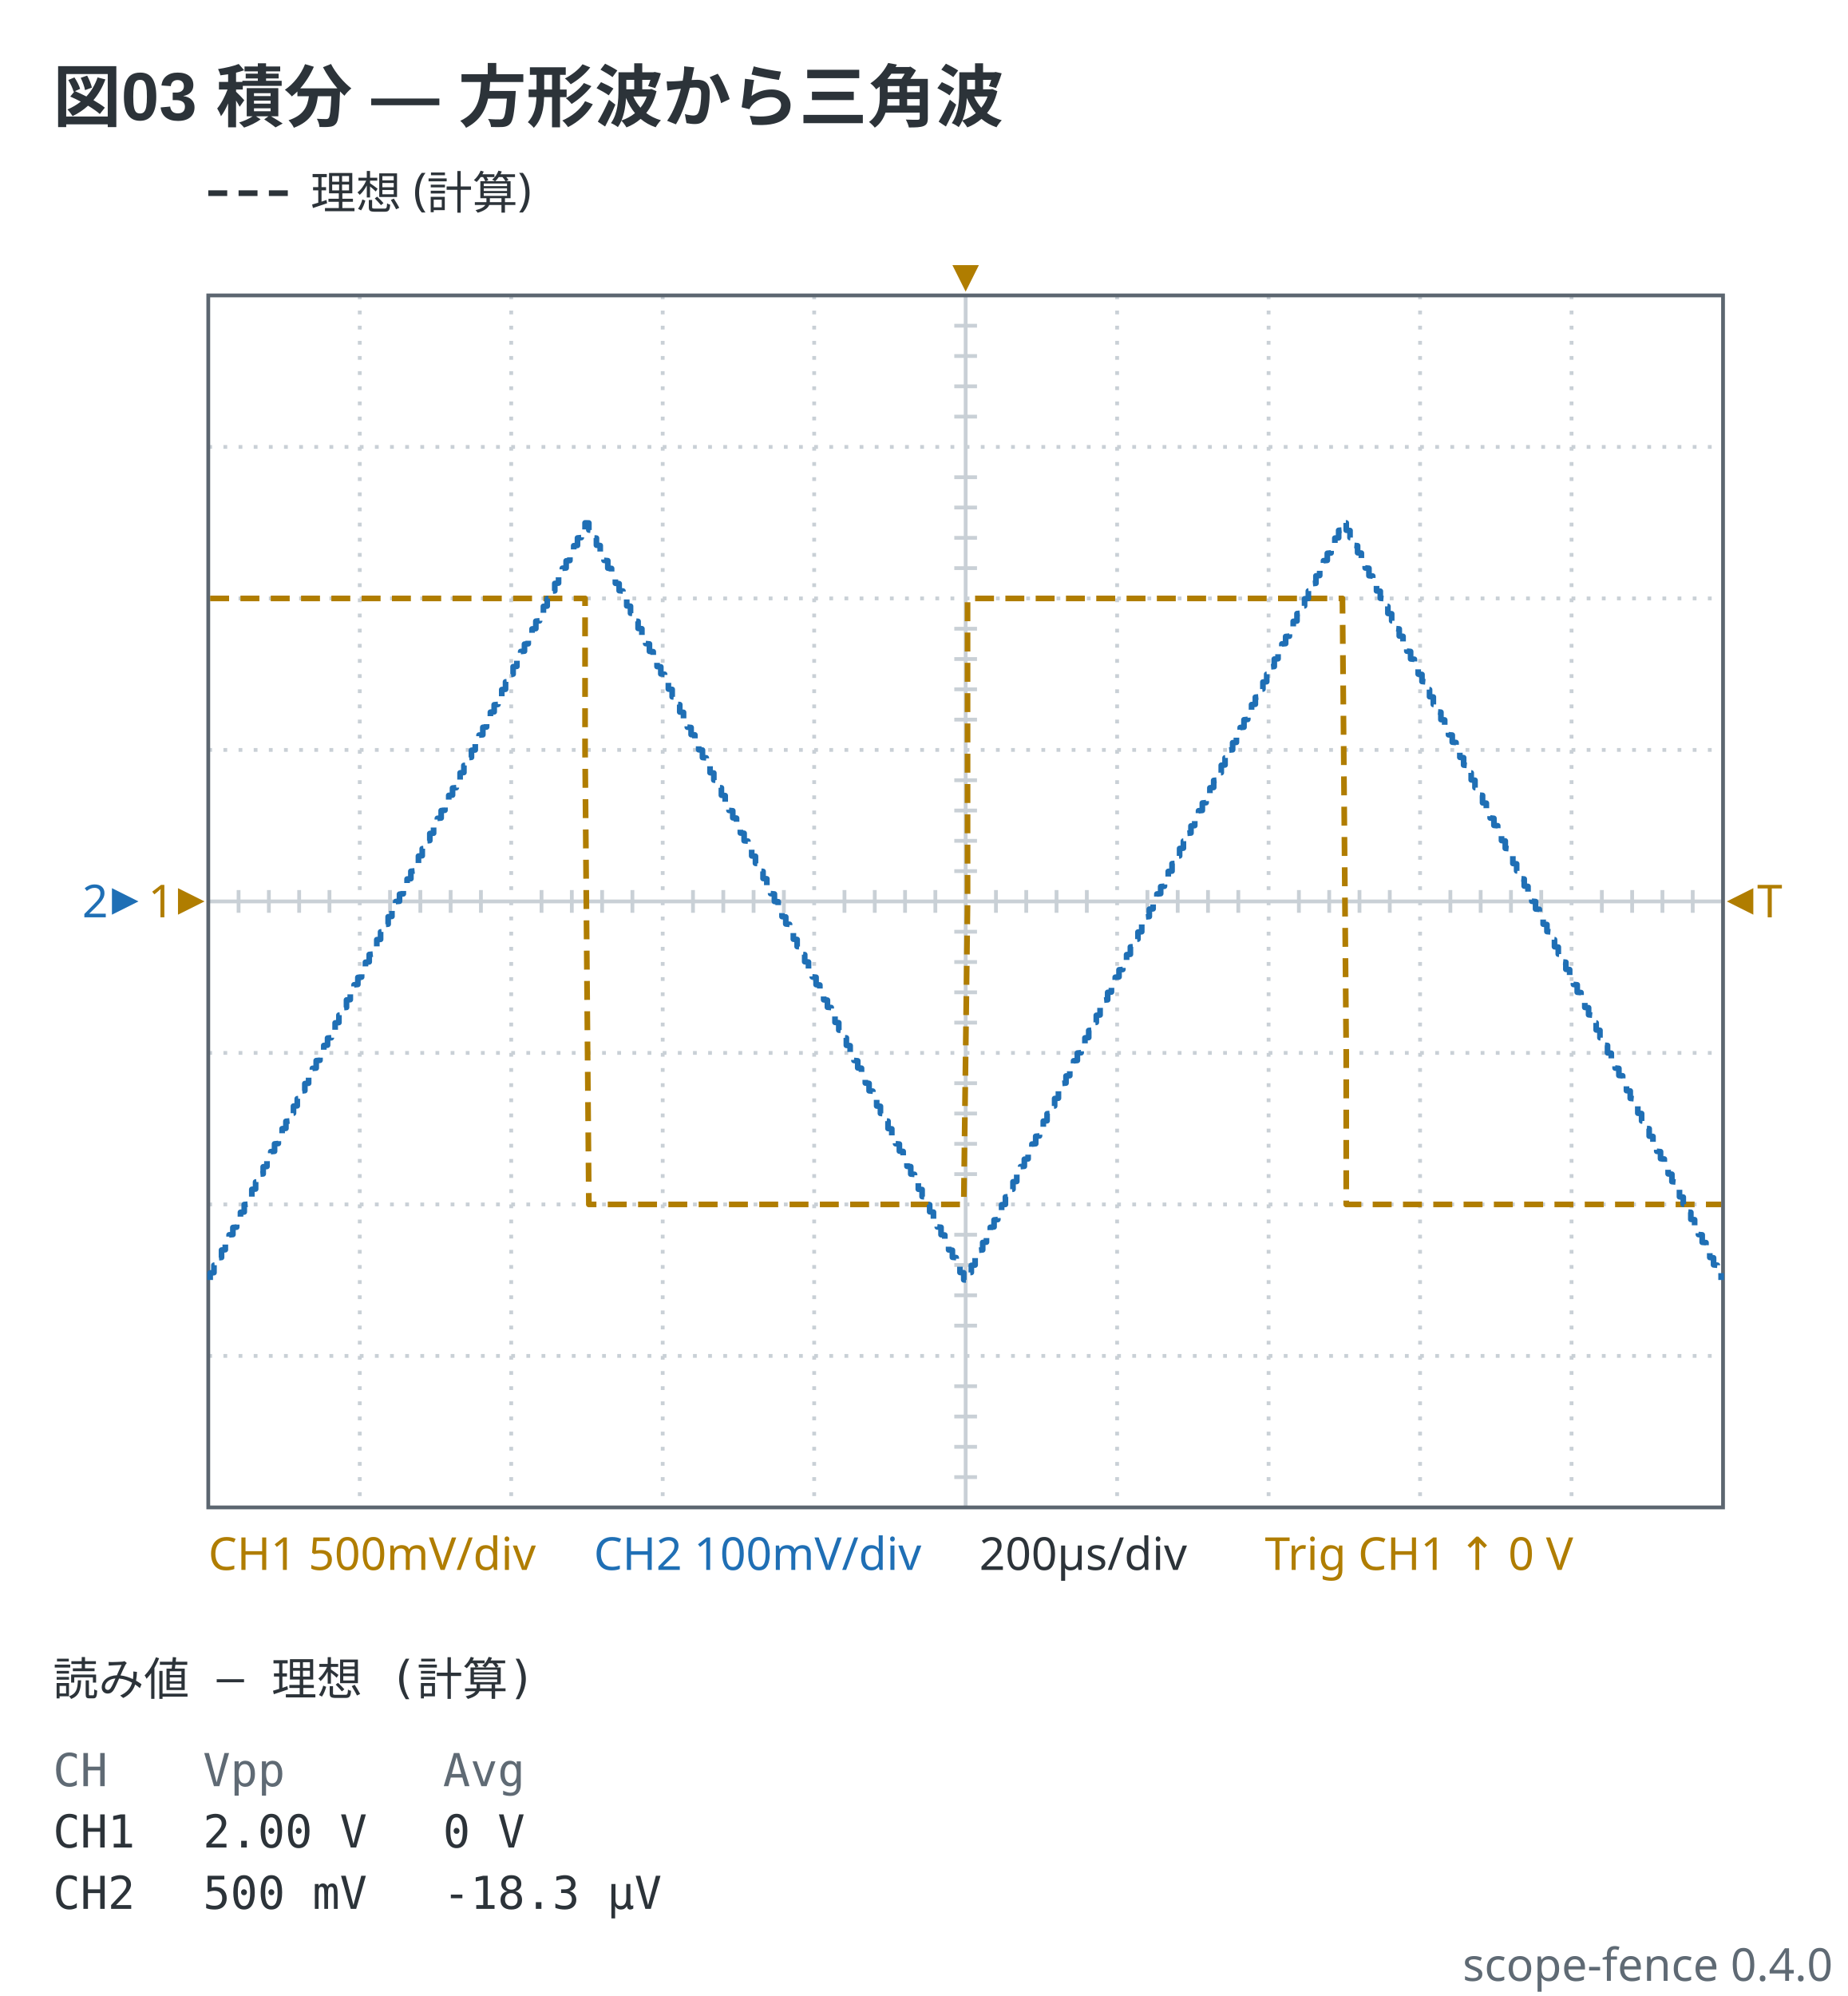
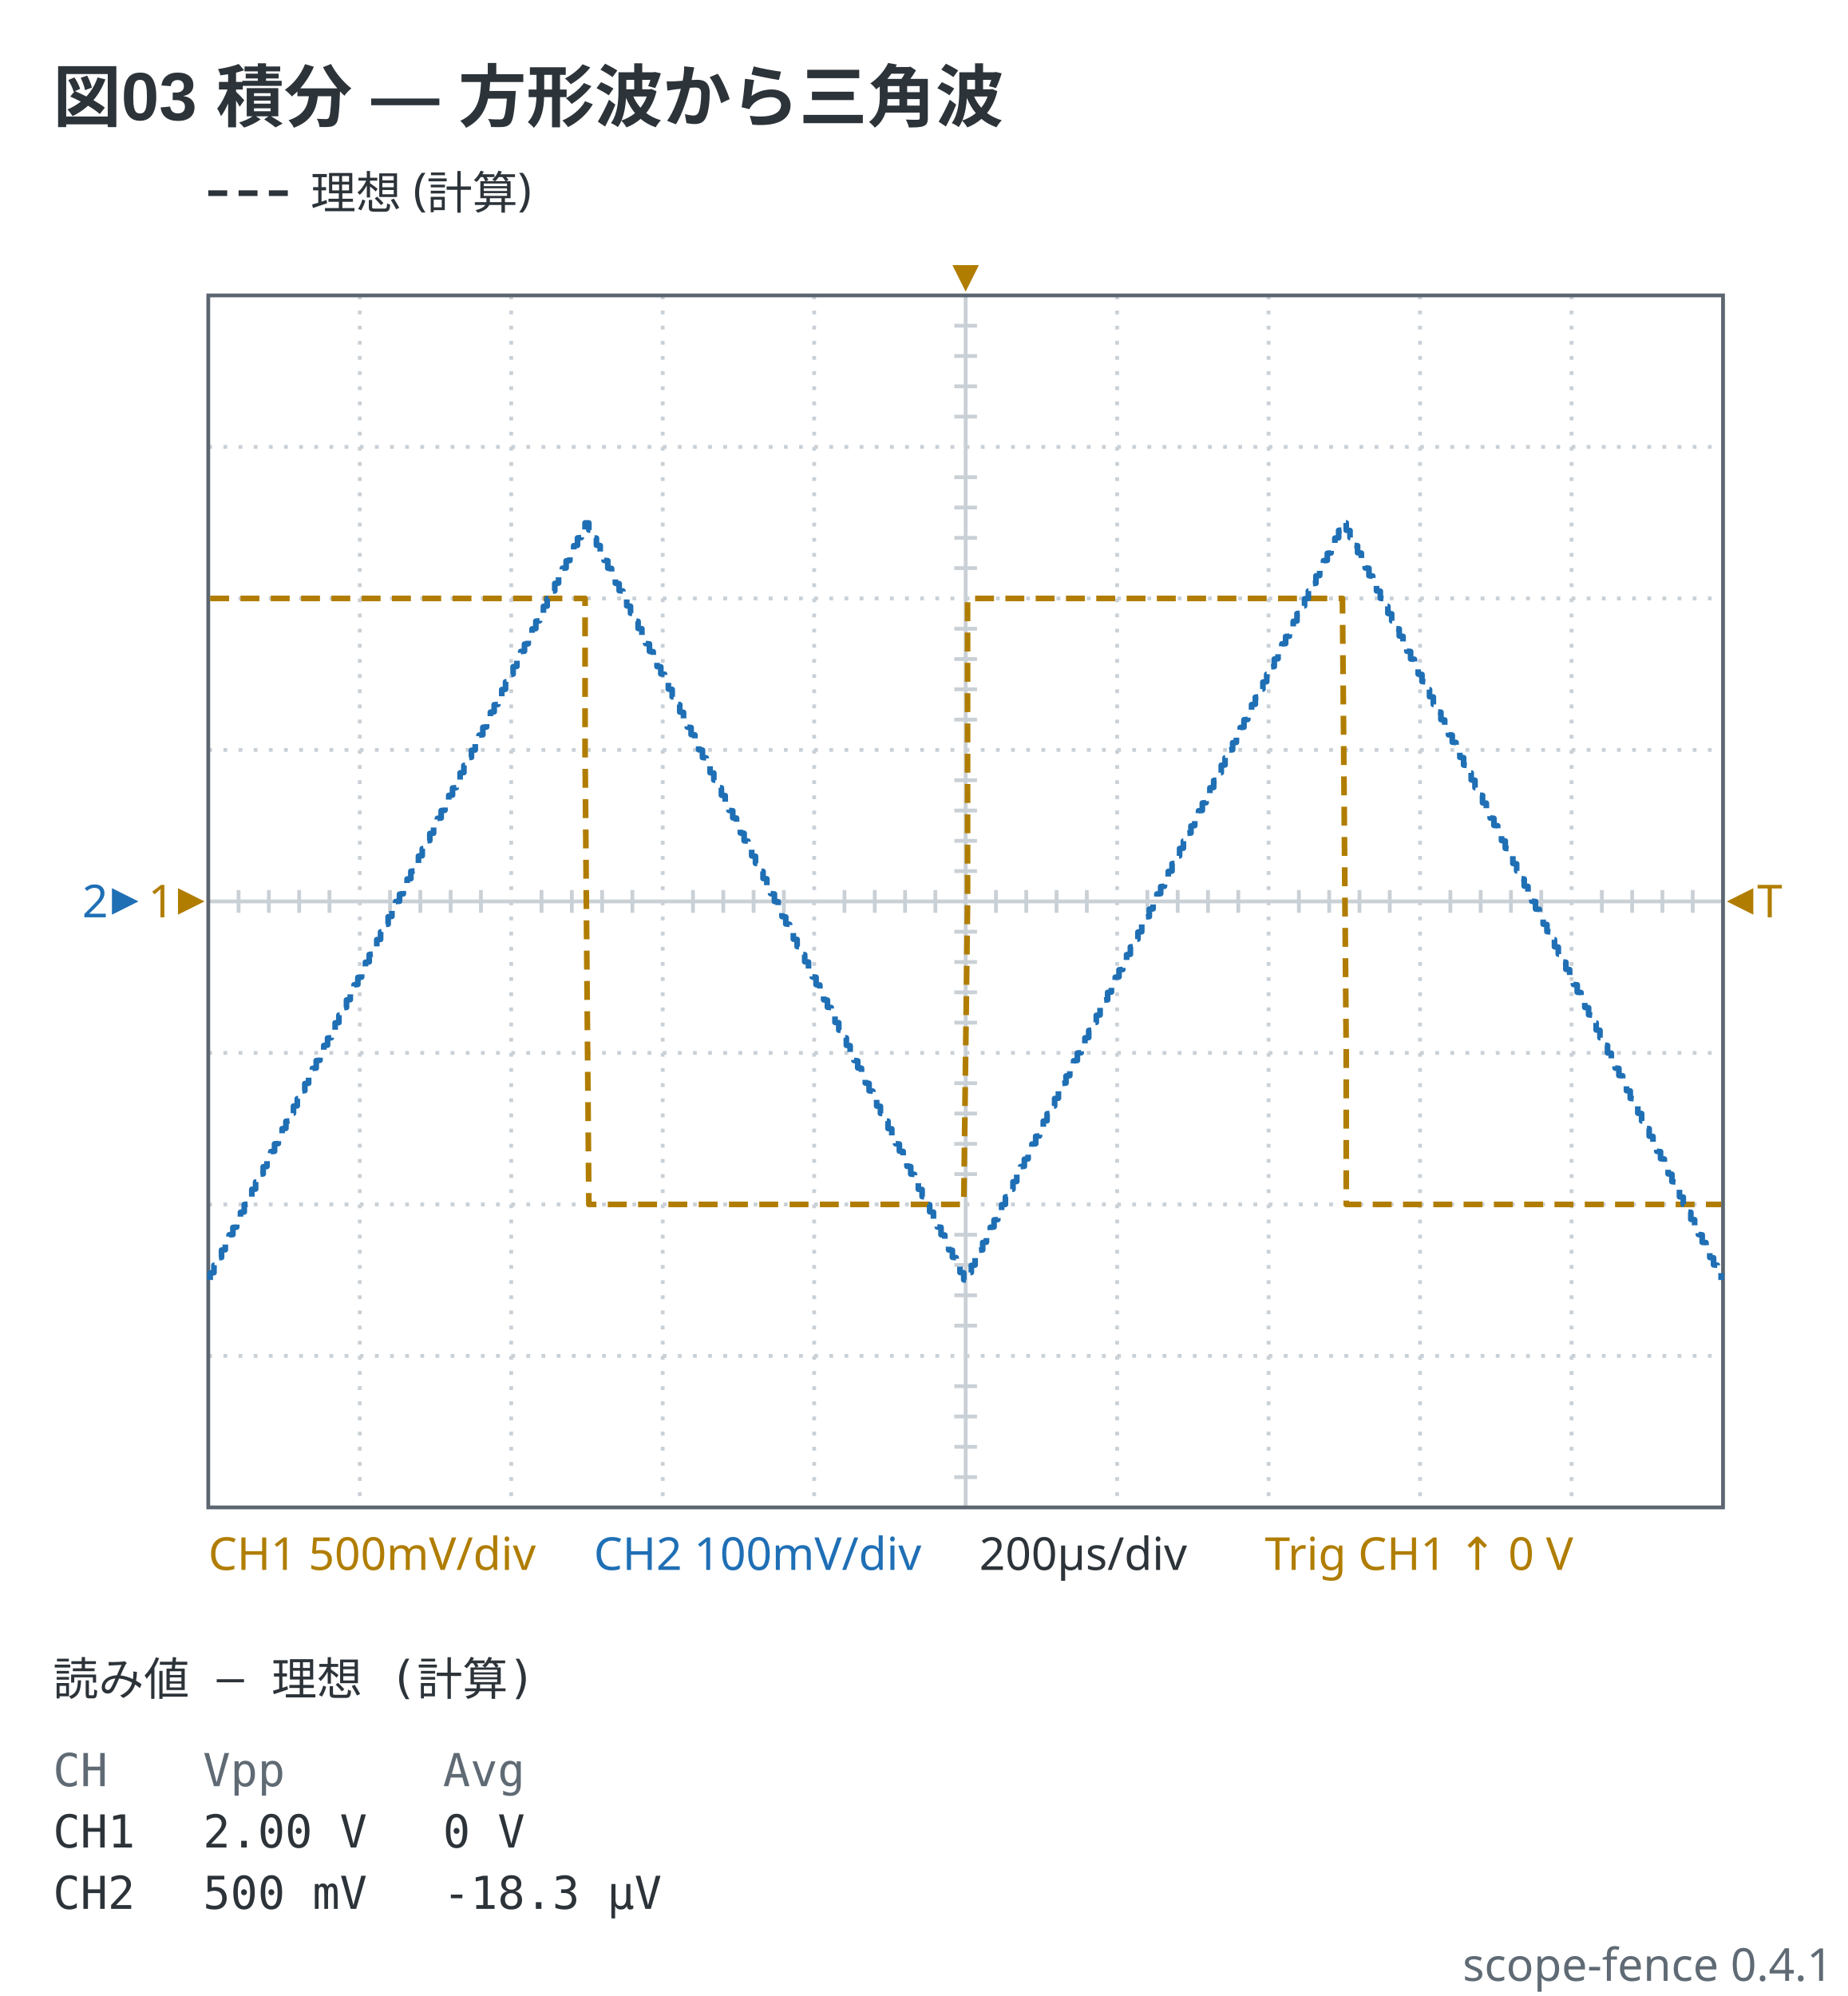
- <svg xmlns="http://www.w3.org/2000/svg" viewBox="0 0 488 527" width="488" height="527" data-scope-fence="0.4.0" role="img">
+ <svg xmlns="http://www.w3.org/2000/svg" viewBox="0 0 488 527" width="488" height="527" data-scope-fence="0.4.1" role="img">
  <text x="14" y="32" text-anchor="start" font-family="'Segoe UI', 'Helvetica Neue', Arial, 'Noto Sans', 'Hiragino Sans', 'Yu Gothic UI', 'Noto Sans CJK JP', sans-serif" fill="#2c3339" font-size="18" font-weight="600">図03 積分 — 方形波から三角波</text>
  <line x1="55" y1="51" x2="77" y2="51" stroke="#2c3339" stroke-width="1.5" stroke-dasharray="5 3" />
  <text x="82" y="55.2" text-anchor="start" font-family="ui-sans-serif, system-ui, sans-serif" fill="#2c3339" font-size="12">理想 (計算)</text>
  <line x1="95" y1="78" x2="95" y2="398" stroke="#c9d0d6" stroke-width="1" stroke-dasharray="1 3" />
  <line x1="135" y1="78" x2="135" y2="398" stroke="#c9d0d6" stroke-width="1" stroke-dasharray="1 3" />
  <line x1="175" y1="78" x2="175" y2="398" stroke="#c9d0d6" stroke-width="1" stroke-dasharray="1 3" />
  <line x1="215" y1="78" x2="215" y2="398" stroke="#c9d0d6" stroke-width="1" stroke-dasharray="1 3" />
  <line x1="255" y1="78" x2="255" y2="398" stroke="#c9d0d6" stroke-width="1" />
  <line x1="295" y1="78" x2="295" y2="398" stroke="#c9d0d6" stroke-width="1" stroke-dasharray="1 3" />
  <line x1="335" y1="78" x2="335" y2="398" stroke="#c9d0d6" stroke-width="1" stroke-dasharray="1 3" />
  <line x1="375" y1="78" x2="375" y2="398" stroke="#c9d0d6" stroke-width="1" stroke-dasharray="1 3" />
  <line x1="415" y1="78" x2="415" y2="398" stroke="#c9d0d6" stroke-width="1" stroke-dasharray="1 3" />
  <line x1="55" y1="118" x2="455" y2="118" stroke="#c9d0d6" stroke-width="1" stroke-dasharray="1 3" />
  <line x1="55" y1="158" x2="455" y2="158" stroke="#c9d0d6" stroke-width="1" stroke-dasharray="1 3" />
  <line x1="55" y1="198" x2="455" y2="198" stroke="#c9d0d6" stroke-width="1" stroke-dasharray="1 3" />
  <line x1="55" y1="238" x2="455" y2="238" stroke="#c9d0d6" stroke-width="1" />
  <line x1="55" y1="278" x2="455" y2="278" stroke="#c9d0d6" stroke-width="1" stroke-dasharray="1 3" />
  <line x1="55" y1="318" x2="455" y2="318" stroke="#c9d0d6" stroke-width="1" stroke-dasharray="1 3" />
  <line x1="55" y1="358" x2="455" y2="358" stroke="#c9d0d6" stroke-width="1" stroke-dasharray="1 3" />
  <line x1="63" y1="235" x2="63" y2="241" stroke="#c9d0d6" stroke-width="1" />
  <line x1="71" y1="235" x2="71" y2="241" stroke="#c9d0d6" stroke-width="1" />
  <line x1="79" y1="235" x2="79" y2="241" stroke="#c9d0d6" stroke-width="1" />
  <line x1="87" y1="235" x2="87" y2="241" stroke="#c9d0d6" stroke-width="1" />
  <line x1="103" y1="235" x2="103" y2="241" stroke="#c9d0d6" stroke-width="1" />
  <line x1="111" y1="235" x2="111" y2="241" stroke="#c9d0d6" stroke-width="1" />
  <line x1="119" y1="235" x2="119" y2="241" stroke="#c9d0d6" stroke-width="1" />
  <line x1="127" y1="235" x2="127" y2="241" stroke="#c9d0d6" stroke-width="1" />
  <line x1="143" y1="235" x2="143" y2="241" stroke="#c9d0d6" stroke-width="1" />
  <line x1="151" y1="235" x2="151" y2="241" stroke="#c9d0d6" stroke-width="1" />
  <line x1="159" y1="235" x2="159" y2="241" stroke="#c9d0d6" stroke-width="1" />
  <line x1="167" y1="235" x2="167" y2="241" stroke="#c9d0d6" stroke-width="1" />
  <line x1="183" y1="235" x2="183" y2="241" stroke="#c9d0d6" stroke-width="1" />
  <line x1="191" y1="235" x2="191" y2="241" stroke="#c9d0d6" stroke-width="1" />
  <line x1="199" y1="235" x2="199" y2="241" stroke="#c9d0d6" stroke-width="1" />
  <line x1="207" y1="235" x2="207" y2="241" stroke="#c9d0d6" stroke-width="1" />
  <line x1="223" y1="235" x2="223" y2="241" stroke="#c9d0d6" stroke-width="1" />
  <line x1="231" y1="235" x2="231" y2="241" stroke="#c9d0d6" stroke-width="1" />
  <line x1="239" y1="235" x2="239" y2="241" stroke="#c9d0d6" stroke-width="1" />
  <line x1="247" y1="235" x2="247" y2="241" stroke="#c9d0d6" stroke-width="1" />
  <line x1="263" y1="235" x2="263" y2="241" stroke="#c9d0d6" stroke-width="1" />
  <line x1="271" y1="235" x2="271" y2="241" stroke="#c9d0d6" stroke-width="1" />
  <line x1="279" y1="235" x2="279" y2="241" stroke="#c9d0d6" stroke-width="1" />
  <line x1="287" y1="235" x2="287" y2="241" stroke="#c9d0d6" stroke-width="1" />
  <line x1="303" y1="235" x2="303" y2="241" stroke="#c9d0d6" stroke-width="1" />
  <line x1="311" y1="235" x2="311" y2="241" stroke="#c9d0d6" stroke-width="1" />
  <line x1="319" y1="235" x2="319" y2="241" stroke="#c9d0d6" stroke-width="1" />
  <line x1="327" y1="235" x2="327" y2="241" stroke="#c9d0d6" stroke-width="1" />
  <line x1="343" y1="235" x2="343" y2="241" stroke="#c9d0d6" stroke-width="1" />
  <line x1="351" y1="235" x2="351" y2="241" stroke="#c9d0d6" stroke-width="1" />
  <line x1="359" y1="235" x2="359" y2="241" stroke="#c9d0d6" stroke-width="1" />
  <line x1="367" y1="235" x2="367" y2="241" stroke="#c9d0d6" stroke-width="1" />
  <line x1="383" y1="235" x2="383" y2="241" stroke="#c9d0d6" stroke-width="1" />
  <line x1="391" y1="235" x2="391" y2="241" stroke="#c9d0d6" stroke-width="1" />
  <line x1="399" y1="235" x2="399" y2="241" stroke="#c9d0d6" stroke-width="1" />
  <line x1="407" y1="235" x2="407" y2="241" stroke="#c9d0d6" stroke-width="1" />
  <line x1="423" y1="235" x2="423" y2="241" stroke="#c9d0d6" stroke-width="1" />
  <line x1="431" y1="235" x2="431" y2="241" stroke="#c9d0d6" stroke-width="1" />
  <line x1="439" y1="235" x2="439" y2="241" stroke="#c9d0d6" stroke-width="1" />
  <line x1="447" y1="235" x2="447" y2="241" stroke="#c9d0d6" stroke-width="1" />
  <line x1="252" y1="86" x2="258" y2="86" stroke="#c9d0d6" stroke-width="1" />
  <line x1="252" y1="94" x2="258" y2="94" stroke="#c9d0d6" stroke-width="1" />
  <line x1="252" y1="102" x2="258" y2="102" stroke="#c9d0d6" stroke-width="1" />
  <line x1="252" y1="110" x2="258" y2="110" stroke="#c9d0d6" stroke-width="1" />
  <line x1="252" y1="126" x2="258" y2="126" stroke="#c9d0d6" stroke-width="1" />
  <line x1="252" y1="134" x2="258" y2="134" stroke="#c9d0d6" stroke-width="1" />
  <line x1="252" y1="142" x2="258" y2="142" stroke="#c9d0d6" stroke-width="1" />
  <line x1="252" y1="150" x2="258" y2="150" stroke="#c9d0d6" stroke-width="1" />
  <line x1="252" y1="166" x2="258" y2="166" stroke="#c9d0d6" stroke-width="1" />
  <line x1="252" y1="174" x2="258" y2="174" stroke="#c9d0d6" stroke-width="1" />
  <line x1="252" y1="182" x2="258" y2="182" stroke="#c9d0d6" stroke-width="1" />
  <line x1="252" y1="190" x2="258" y2="190" stroke="#c9d0d6" stroke-width="1" />
  <line x1="252" y1="206" x2="258" y2="206" stroke="#c9d0d6" stroke-width="1" />
  <line x1="252" y1="214" x2="258" y2="214" stroke="#c9d0d6" stroke-width="1" />
  <line x1="252" y1="222" x2="258" y2="222" stroke="#c9d0d6" stroke-width="1" />
  <line x1="252" y1="230" x2="258" y2="230" stroke="#c9d0d6" stroke-width="1" />
  <line x1="252" y1="246" x2="258" y2="246" stroke="#c9d0d6" stroke-width="1" />
  <line x1="252" y1="254" x2="258" y2="254" stroke="#c9d0d6" stroke-width="1" />
  <line x1="252" y1="262" x2="258" y2="262" stroke="#c9d0d6" stroke-width="1" />
  <line x1="252" y1="270" x2="258" y2="270" stroke="#c9d0d6" stroke-width="1" />
  <line x1="252" y1="286" x2="258" y2="286" stroke="#c9d0d6" stroke-width="1" />
  <line x1="252" y1="294" x2="258" y2="294" stroke="#c9d0d6" stroke-width="1" />
  <line x1="252" y1="302" x2="258" y2="302" stroke="#c9d0d6" stroke-width="1" />
  <line x1="252" y1="310" x2="258" y2="310" stroke="#c9d0d6" stroke-width="1" />
  <line x1="252" y1="326" x2="258" y2="326" stroke="#c9d0d6" stroke-width="1" />
  <line x1="252" y1="334" x2="258" y2="334" stroke="#c9d0d6" stroke-width="1" />
  <line x1="252" y1="342" x2="258" y2="342" stroke="#c9d0d6" stroke-width="1" />
  <line x1="252" y1="350" x2="258" y2="350" stroke="#c9d0d6" stroke-width="1" />
  <line x1="252" y1="366" x2="258" y2="366" stroke="#c9d0d6" stroke-width="1" />
  <line x1="252" y1="374" x2="258" y2="374" stroke="#c9d0d6" stroke-width="1" />
  <line x1="252" y1="382" x2="258" y2="382" stroke="#c9d0d6" stroke-width="1" />
  <line x1="252" y1="390" x2="258" y2="390" stroke="#c9d0d6" stroke-width="1" />
  <rect x="55" y="78" width="400" height="320" fill="none" stroke="#5c6670" stroke-width="1" />
  <polyline points="55.5,158 55.5,158 56.5,158 57.5,158 58.5,158 59.5,158 60.5,158 61.5,158 62.5,158 63.5,158 64.5,158 65.5,158 66.5,158 67.5,158 68.5,158 69.5,158 70.5,158 71.5,158 72.5,158 73.5,158 74.5,158 75.5,158 76.5,158 77.5,158 78.5,158 79.5,158 80.5,158 81.5,158 82.5,158 83.5,158 84.5,158 85.5,158 86.5,158 87.5,158 88.5,158 89.5,158 90.5,158 91.5,158 92.5,158 93.5,158 94.5,158 95.5,158 96.5,158 97.5,158 98.5,158 99.5,158 100.5,158 101.5,158 102.5,158 103.5,158 104.5,158 105.5,158 106.5,158 107.5,158 108.5,158 109.5,158 110.5,158 111.5,158 112.5,158 113.5,158 114.5,158 115.5,158 116.5,158 117.5,158 118.5,158 119.5,158 120.5,158 121.5,158 122.5,158 123.5,158 124.5,158 125.5,158 126.5,158 127.5,158 128.5,158 129.5,158 130.5,158 131.5,158 132.5,158 133.5,158 134.5,158 135.5,158 136.5,158 137.5,158 138.5,158 139.5,158 140.5,158 141.5,158 142.5,158 143.5,158 144.5,158 145.5,158 146.5,158 147.5,158 148.5,158 149.5,158 150.5,158 151.5,158 152.5,158 153.5,158 154.5,158 154.5,198 155.5,318 156.5,318 157.5,318 158.5,318 159.5,318 160.5,318 161.5,318 162.5,318 163.5,318 164.5,318 165.5,318 166.5,318 167.5,318 168.5,318 169.5,318 170.5,318 171.5,318 172.5,318 173.5,318 174.5,318 175.5,318 176.5,318 177.5,318 178.5,318 179.5,318 180.5,318 181.5,318 182.5,318 183.5,318 184.5,318 185.5,318 186.5,318 187.5,318 188.5,318 189.5,318 190.5,318 191.5,318 192.5,318 193.5,318 194.5,318 195.5,318 196.5,318 197.5,318 198.5,318 199.5,318 200.5,318 201.5,318 202.5,318 203.5,318 204.5,318 205.5,318 206.5,318 207.5,318 208.5,318 209.5,318 210.5,318 211.5,318 212.5,318 213.5,318 214.5,318 215.5,318 216.5,318 217.5,318 218.5,318 219.5,318 220.5,318 221.5,318 222.5,318 223.5,318 224.5,318 225.5,318 226.5,318 227.5,318 228.5,318 229.5,318 230.5,318 231.5,318 232.5,318 233.5,318 234.5,318 235.5,318 236.5,318 237.5,318 238.5,318 239.5,318 240.5,318 241.5,318 242.5,318 243.5,318 244.5,318 245.5,318 246.5,318 247.5,318 248.5,318 249.5,318 250.5,318 251.5,318 252.5,318 253.5,318 254.5,318 255.5,238 255.5,158 256.5,158 257.5,158 258.5,158 259.5,158 260.5,158 261.5,158 262.5,158 263.5,158 264.5,158 265.5,158 266.5,158 267.5,158 268.5,158 269.5,158 270.5,158 271.5,158 272.5,158 273.5,158 274.5,158 275.5,158 276.5,158 277.5,158 278.5,158 279.5,158 280.5,158 281.5,158 282.5,158 283.5,158 284.5,158 285.5,158 286.5,158 287.5,158 288.5,158 289.5,158 290.5,158 291.5,158 292.5,158 293.5,158 294.5,158 295.5,158 296.5,158 297.5,158 298.5,158 299.5,158 300.5,158 301.5,158 302.5,158 303.5,158 304.5,158 305.5,158 306.5,158 307.5,158 308.5,158 309.5,158 310.5,158 311.5,158 312.5,158 313.5,158 314.5,158 315.5,158 316.5,158 317.5,158 318.5,158 319.5,158 320.5,158 321.5,158 322.5,158 323.5,158 324.5,158 325.5,158 326.5,158 327.5,158 328.5,158 329.5,158 330.5,158 331.5,158 332.5,158 333.5,158 334.5,158 335.5,158 336.5,158 337.5,158 338.5,158 339.5,158 340.5,158 341.5,158 342.5,158 343.5,158 344.5,158 345.5,158 346.5,158 347.5,158 348.5,158 349.5,158 350.5,158 351.5,158 352.5,158 353.5,158 354.5,158 355.5,278 355.5,318 356.5,318 357.5,318 358.5,318 359.5,318 360.5,318 361.5,318 362.5,318 363.5,318 364.5,318 365.5,318 366.5,318 367.5,318 368.5,318 369.5,318 370.5,318 371.5,318 372.5,318 373.5,318 374.5,318 375.5,318 376.5,318 377.5,318 378.5,318 379.5,318 380.5,318 381.5,318 382.5,318 383.5,318 384.5,318 385.5,318 386.5,318 387.5,318 388.5,318 389.5,318 390.5,318 391.5,318 392.5,318 393.5,318 394.5,318 395.5,318 396.5,318 397.5,318 398.5,318 399.5,318 400.5,318 401.5,318 402.5,318 403.5,318 404.5,318 405.5,318 406.5,318 407.5,318 408.5,318 409.5,318 410.5,318 411.5,318 412.5,318 413.5,318 414.5,318 415.5,318 416.5,318 417.5,318 418.5,318 419.5,318 420.5,318 421.5,318 422.5,318 423.5,318 424.5,318 425.5,318 426.5,318 427.5,318 428.5,318 429.5,318 430.5,318 431.5,318 432.5,318 433.5,318 434.5,318 435.5,318 436.5,318 437.5,318 438.5,318 439.5,318 440.5,318 441.5,318 442.5,318 443.5,318 444.5,318 445.5,318 446.5,318 447.5,318 448.5,318 449.5,318 450.5,318 451.5,318 452.5,318 453.5,318 454.5,318" fill="none" stroke="#b07d00" stroke-width="1.5" stroke-linejoin="round" stroke-dasharray="5 3" data-channel="ch1" />
  <polyline points="55.5,337.96 55.5,336.1 56.5,336.01 56.5,334.05 57.5,333.95 57.5,332.1 58.5,332 58.5,330.05 59.5,329.95 59.5,328.09 60.5,328 60.5,326.04 61.5,325.95 61.5,324.09 62.5,323.99 62.5,322.04 63.5,321.94 63.5,320.09 64.5,319.99 64.5,318.03 65.5,317.94 65.5,316.08 66.5,315.98 66.5,314.03 67.5,313.93 67.5,312.08 68.5,311.98 68.5,310.03 69.5,309.93 69.5,308.07 70.5,307.97 70.5,306.02 71.5,305.92 71.5,304.07 72.5,303.97 72.5,302.02 73.5,301.92 73.5,300.06 74.5,299.97 74.5,298.01 75.5,297.91 75.5,296.06 76.5,295.96 76.5,294.01 77.5,293.91 77.5,292.05 78.5,291.96 78.5,290.1 79.5,290 79.5,288.05 80.5,287.95 80.5,286.1 81.5,286 81.5,284.05 82.5,283.95 82.5,282.09 83.5,281.99 83.5,280.04 84.5,279.94 84.5,278.09 85.5,277.99 85.5,276.04 86.5,275.94 86.5,274.08 87.5,273.99 87.5,272.03 88.5,271.93 88.5,270.08 89.5,269.98 89.5,268.03 90.5,267.93 90.5,266.07 91.5,265.98 91.5,264.02 92.5,263.93 92.5,262.07 93.5,261.97 93.5,260.02 94.5,259.92 94.5,258.07 95.5,257.97 95.5,256.01 96.5,255.92 96.5,254.06 97.5,253.96 97.5,252.01 98.5,251.91 98.5,250.06 99.5,249.96 99.5,248.1 100.5,248.01 100.5,246.05 101.5,245.96 101.5,244.1 102.5,244 102.5,242.05 103.5,241.95 103.5,240.09 104.5,240 104.5,238.04 105.5,237.95 105.5,236.09 106.5,235.99 106.5,234.04 107.5,233.94 107.5,232.09 108.5,231.99 108.5,230.04 109.5,229.94 109.5,228.08 110.5,227.98 110.5,226.03 111.5,225.93 111.5,224.08 112.5,223.98 112.5,222.03 113.5,221.93 113.5,220.07 114.5,219.98 114.5,218.02 115.5,217.92 115.5,216.07 116.5,215.97 116.5,214.02 117.5,213.92 117.5,212.06 118.5,211.97 118.5,210.01 119.5,209.92 119.5,208.06 120.5,207.96 120.5,206.01 121.5,205.91 121.5,204.06 122.5,203.96 122.5,202.1 123.5,202 123.5,200.05 124.5,199.95 124.5,198.1 125.5,198 125.5,196.05 126.5,195.95 126.5,194.09 127.5,194 127.5,192.04 128.5,191.94 128.5,190.09 129.5,189.99 129.5,188.04 130.5,187.94 130.5,186.08 131.5,185.99 131.5,184.03 132.5,183.94 132.5,182.08 133.5,181.98 133.5,180.03 134.5,179.93 134.5,178.08 135.5,177.98 135.5,176.02 136.5,175.93 136.5,174.07 137.5,173.97 137.5,172.02 138.5,171.92 138.5,170.07 139.5,169.97 139.5,168.02 140.5,167.92 140.5,166.06 141.5,165.96 141.5,164.01 142.5,163.91 142.5,162.06 143.5,161.96 143.5,160.1 144.5,160.01 144.5,158.05 145.5,157.96 145.5,156.1 146.5,156 146.5,154.05 147.5,153.95 147.5,152.1 148.5,152 148.5,150.04 149.5,149.95 149.5,148.09 150.5,147.99 150.5,146.04 151.5,145.94 151.5,144.09 152.5,143.99 152.5,142.04 153.5,141.94 153.5,140.08 154.5,139.99 154.5,138.06 155.5,138.08 155.5,139.94 156.5,140.03 156.5,141.99 157.5,142.08 157.5,143.94 158.5,144.04 158.5,145.99 159.5,146.09 159.5,147.95 160.5,148.04 160.5,150 161.5,150.09 161.5,151.95 162.5,152.05 162.5,154 163.5,154.1 163.5,155.95 164.5,156.05 164.5,158 165.5,158.1 165.5,159.96 166.5,160.06 166.5,161.91 167.5,162.01 167.5,163.96 168.5,164.06 168.5,165.92 169.5,166.01 169.5,167.97 170.5,168.06 170.5,169.92 171.5,170.02 171.5,171.97 172.5,172.07 172.5,173.92 173.5,174.02 173.5,175.98 174.5,176.07 174.5,177.93 175.5,178.03 175.5,179.98 176.5,180.08 176.5,181.93 177.5,182.03 177.5,183.98 178.5,184.08 178.5,185.94 179.5,186.04 179.5,187.99 180.5,188.09 180.5,189.94 181.5,190.04 181.5,191.99 182.5,192.09 182.5,193.95 183.5,194.04 183.5,196 184.5,196.1 184.5,197.95 185.5,198.05 185.5,200 186.5,200.1 186.5,201.96 187.5,202.05 187.5,204.01 188.5,204.1 188.5,205.96 189.5,206.06 189.5,207.91 190.5,208.01 190.5,209.96 191.5,210.06 191.5,211.92 192.5,212.02 192.5,213.97 193.5,214.07 193.5,215.92 194.5,216.02 194.5,217.97 195.5,218.07 195.5,219.93 196.5,220.02 196.5,221.98 197.5,222.08 197.5,223.93 198.5,224.03 198.5,225.98 199.5,226.08 199.5,227.94 200.5,228.03 200.5,229.99 201.5,230.08 201.5,231.94 202.5,232.04 202.5,233.99 203.5,234.09 203.5,235.94 204.5,236.04 204.5,238 205.5,238.09 205.5,239.95 206.5,240.05 206.5,242 207.5,242.1 207.5,243.95 208.5,244.05 208.5,246 209.5,246.1 209.5,247.96 210.5,248.05 210.5,249.91 211.5,250.01 211.5,251.96 212.5,252.06 212.5,253.92 213.5,254.01 213.5,255.97 214.5,256.06 214.5,257.92 215.5,258.02 215.5,259.97 216.5,260.07 216.5,261.92 217.5,262.02 217.5,263.97 218.5,264.07 218.5,265.93 219.5,266.03 219.5,267.98 220.5,268.08 220.5,269.93 221.5,270.03 221.5,271.98 222.5,272.08 222.5,273.94 223.5,274.03 223.5,275.99 224.5,276.09 224.5,277.94 225.5,278.04 225.5,279.99 226.5,280.09 226.5,281.95 227.5,282.04 227.5,284 228.5,284.09 228.5,285.95 229.5,286.05 229.5,288 230.5,288.1 230.5,289.95 231.5,290.05 231.5,292.01 232.5,292.1 232.5,293.96 233.5,294.06 233.5,295.91 234.5,296.01 234.5,297.96 235.5,298.06 235.5,299.92 236.5,300.01 236.5,301.97 237.5,302.07 237.5,303.92 238.5,304.02 238.5,305.97 239.5,306.07 239.5,307.93 240.5,308.02 240.5,309.98 241.5,310.07 241.5,311.93 242.5,312.03 242.5,313.98 243.5,314.08 243.5,315.93 244.5,316.03 244.5,317.99 245.5,318.08 245.5,319.94 246.5,320.04 246.5,321.99 247.5,322.09 247.5,323.94 248.5,324.04 248.5,325.99 249.5,326.09 249.5,327.95 250.5,328.05 250.5,330 251.5,330.1 251.5,331.95 252.5,332.05 252.5,334 253.5,334.1 253.5,335.96 254.5,336.05 254.5,337.91 255.5,337.96 255.5,336.05 256.5,335.96 256.5,334.1 257.5,334 257.5,332.05 258.5,331.95 258.5,330.1 259.5,330 259.5,328.05 260.5,327.95 260.5,326.09 261.5,325.99 261.5,324.04 262.5,323.94 262.5,322.09 263.5,321.99 263.5,320.04 264.5,319.94 264.5,318.08 265.5,317.99 265.5,316.03 266.5,315.93 266.5,314.08 267.5,313.98 267.5,312.03 268.5,311.93 268.5,310.07 269.5,309.98 269.5,308.02 270.5,307.93 270.5,306.07 271.5,305.97 271.5,304.02 272.5,303.92 272.5,302.07 273.5,301.97 273.5,300.01 274.5,299.92 274.5,298.06 275.5,297.96 275.5,296.01 276.5,295.91 276.5,294.06 277.5,293.96 277.5,292.1 278.5,292.01 278.5,290.05 279.5,289.95 279.5,288.1 280.5,288 280.5,286.05 281.5,285.95 281.5,284.09 282.5,284 282.5,282.04 283.5,281.95 283.5,280.09 284.5,279.99 284.5,278.04 285.5,277.94 285.5,276.09 286.5,275.99 286.5,274.03 287.5,273.94 287.5,272.08 288.5,271.98 288.5,270.03 289.5,269.93 289.5,268.08 290.5,267.98 290.5,266.03 291.5,265.93 291.5,264.07 292.5,263.97 292.5,262.02 293.5,261.92 293.5,260.07 294.5,259.97 294.5,258.02 295.5,257.92 295.5,256.06 296.5,255.97 296.5,254.01 297.5,253.92 297.5,252.06 298.5,251.96 298.5,250.01 299.5,249.91 299.5,248.05 300.5,247.96 300.5,246.1 301.5,246 301.5,244.05 302.5,243.95 302.5,242.1 303.5,242 303.5,240.05 304.5,239.95 304.5,238.09 305.5,238 305.5,236.04 306.5,235.94 306.5,234.09 307.5,233.99 307.5,232.04 308.5,231.94 308.5,230.08 309.5,229.99 309.5,228.03 310.5,227.94 310.5,226.08 311.5,225.98 311.5,224.03 312.5,223.93 312.5,222.08 313.5,221.98 313.5,220.02 314.5,219.93 314.5,218.07 315.5,217.97 315.5,216.02 316.5,215.92 316.5,214.07 317.5,213.97 317.5,212.02 318.5,211.92 318.5,210.06 319.5,209.96 319.5,208.01 320.5,207.91 320.5,206.06 321.5,205.96 321.5,204.1 322.5,204.01 322.5,202.05 323.5,201.96 323.5,200.1 324.5,200 324.5,198.05 325.5,197.95 325.5,196.1 326.5,196 326.5,194.04 327.5,193.95 327.5,192.09 328.5,191.99 328.5,190.04 329.5,189.94 329.5,188.09 330.5,187.99 330.5,186.04 331.5,185.94 331.5,184.08 332.5,183.98 332.5,182.03 333.5,181.93 333.5,180.08 334.5,179.98 334.5,178.03 335.5,177.93 335.5,176.07 336.5,175.98 336.5,174.02 337.5,173.92 337.5,172.07 338.5,171.97 338.5,170.02 339.5,169.92 339.5,168.06 340.5,167.97 340.5,166.01 341.5,165.92 341.5,164.06 342.5,163.96 342.5,162.01 343.5,161.91 343.5,160.06 344.5,159.96 344.5,158.1 345.5,158 345.5,156.05 346.5,155.95 346.5,154.1 347.5,154 347.5,152.05 348.5,151.95 348.5,150.09 349.5,150 349.5,148.04 350.5,147.95 350.5,146.09 351.5,145.99 351.5,144.04 352.5,143.94 352.5,142.08 353.5,141.99 353.5,140.03 354.5,139.94 354.5,138.08 355.5,138.06 355.5,139.99 356.5,140.08 356.5,141.94 357.5,142.04 357.5,143.99 358.5,144.09 358.5,145.94 359.5,146.04 359.5,147.99 360.5,148.09 360.5,149.95 361.5,150.04 361.5,152 362.5,152.1 362.5,153.95 363.5,154.05 363.5,156 364.5,156.1 364.5,157.96 365.5,158.05 365.5,160.01 366.5,160.1 366.5,161.96 367.5,162.06 367.5,163.91 368.5,164.01 368.5,165.96 369.5,166.06 369.5,167.92 370.5,168.02 370.5,169.97 371.5,170.07 371.5,171.92 372.5,172.02 372.5,173.97 373.5,174.07 373.5,175.93 374.5,176.02 374.5,177.98 375.5,178.08 375.5,179.93 376.5,180.03 376.5,181.98 377.5,182.08 377.5,183.94 378.5,184.03 378.5,185.99 379.5,186.08 379.5,187.94 380.5,188.04 380.5,189.99 381.5,190.09 381.5,191.94 382.5,192.04 382.5,194 383.5,194.09 383.5,195.95 384.5,196.05 384.5,198 385.5,198.1 385.5,199.95 386.5,200.05 386.5,202 387.5,202.1 387.5,203.96 388.5,204.06 388.5,205.91 389.5,206.01 389.5,207.96 390.5,208.06 390.5,209.92 391.5,210.01 391.5,211.97 392.5,212.06 392.5,213.92 393.5,214.02 393.5,215.97 394.5,216.07 394.5,217.92 395.5,218.02 395.5,219.98 396.5,220.07 396.5,221.93 397.5,222.03 397.5,223.98 398.5,224.08 398.5,225.93 399.5,226.03 399.5,227.98 400.5,228.08 400.5,229.94 401.5,230.04 401.5,231.99 402.5,232.09 402.5,233.94 403.5,234.04 403.5,235.99 404.5,236.09 404.5,237.95 405.5,238.04 405.5,240 406.5,240.09 406.5,241.95 407.5,242.05 407.5,244 408.5,244.1 408.5,245.96 409.5,246.05 409.5,248.01 410.5,248.1 410.5,249.96 411.5,250.06 411.5,251.91 412.5,252.01 412.5,253.96 413.5,254.06 413.5,255.92 414.5,256.01 414.5,257.97 415.5,258.07 415.5,259.92 416.5,260.02 416.5,261.97 417.5,262.07 417.5,263.93 418.5,264.02 418.5,265.98 419.5,266.07 419.5,267.93 420.5,268.03 420.5,269.98 421.5,270.08 421.5,271.93 422.5,272.03 422.5,273.99 423.5,274.08 423.5,275.94 424.5,276.04 424.5,277.99 425.5,278.09 425.5,279.94 426.5,280.04 426.5,281.99 427.5,282.09 427.5,283.95 428.5,284.05 428.5,286 429.5,286.1 429.5,287.95 430.5,288.05 430.5,290 431.5,290.1 431.5,291.96 432.5,292.05 432.5,293.91 433.5,294.01 433.5,295.96 434.5,296.06 434.5,297.91 435.5,298.01 435.5,299.97 436.5,300.06 436.5,301.92 437.5,302.02 437.5,303.97 438.5,304.07 438.5,305.92 439.5,306.02 439.5,307.97 440.5,308.07 440.5,309.93 441.5,310.03 441.5,311.98 442.5,312.08 442.5,313.93 443.5,314.03 443.5,315.98 444.5,316.08 444.5,317.94 445.5,318.03 445.5,319.99 446.5,320.09 446.5,321.94 447.5,322.04 447.5,323.99 448.5,324.09 448.5,325.95 449.5,326.04 449.5,328 450.5,328.09 450.5,329.95 451.5,330.05 451.5,332 452.5,332.1 452.5,333.95 453.5,334.05 453.5,336.01 454.5,336.1 454.5,337.96" fill="none" stroke="#1f6fb5" stroke-width="1.5" stroke-linejoin="round" stroke-dasharray="5 3" data-channel="ch2" />
  <polygon points="47,234.5 54,238 47,241.5" fill="#b07d00" />
  <text x="46" y="242.2" text-anchor="end" font-family="ui-sans-serif, system-ui, sans-serif" fill="#b07d00" font-size="12">1</text>
  <polygon points="29.56,234.5 36.56,238 29.56,241.5" fill="#1f6fb5" />
  <text x="28.56" y="242.2" text-anchor="end" font-family="ui-sans-serif, system-ui, sans-serif" fill="#1f6fb5" font-size="12">2</text>
  <polygon points="251.5,70 258.5,70 255,77" fill="#b07d00" />
  <polygon points="463,234.5 456,238 463,241.5" fill="#b07d00" />
  <text x="464" y="242.2" text-anchor="start" font-family="ui-sans-serif, system-ui, sans-serif" fill="#b07d00" font-size="12">T</text>
  <text x="55" y="414.5" text-anchor="start" font-family="ui-sans-serif, system-ui, sans-serif" fill="#b07d00" font-size="12">CH1 500mV/div</text>
  <text x="156.8" y="414.5" text-anchor="start" font-family="ui-sans-serif, system-ui, sans-serif" fill="#1f6fb5" font-size="12">CH2 100mV/div</text>
  <text x="258.6" y="414.5" text-anchor="start" font-family="ui-sans-serif, system-ui, sans-serif" fill="#2c3339" font-size="12">200µs/div</text>
  <text x="334" y="414.5" text-anchor="start" font-family="ui-sans-serif, system-ui, sans-serif" fill="#b07d00" font-size="12">Trig CH1 ↑ 0 V</text>
  <text x="14" y="447.6" text-anchor="start" font-family="ui-monospace, 'DejaVu Sans Mono', 'Noto Sans Mono CJK JP', monospace" fill="#2c3339" font-size="12" xml:space="preserve">読み値 — 理想 (計算)</text>
  <text x="14" y="471.6" text-anchor="start" font-family="ui-monospace, 'DejaVu Sans Mono', 'Noto Sans Mono CJK JP', monospace" fill="#5f6a74" font-size="12" xml:space="preserve">CH</text>
  <text x="53.6" y="471.6" text-anchor="start" font-family="ui-monospace, 'DejaVu Sans Mono', 'Noto Sans Mono CJK JP', monospace" fill="#5f6a74" font-size="12" xml:space="preserve">Vpp</text>
  <text x="116.96" y="471.6" text-anchor="start" font-family="ui-monospace, 'DejaVu Sans Mono', 'Noto Sans Mono CJK JP', monospace" fill="#5f6a74" font-size="12" xml:space="preserve">Avg</text>
  <text x="14" y="487.8" text-anchor="start" font-family="ui-monospace, 'DejaVu Sans Mono', 'Noto Sans Mono CJK JP', monospace" fill="#2c3339" font-size="12" xml:space="preserve">CH1</text>
  <text x="53.6" y="487.8" text-anchor="start" font-family="ui-monospace, 'DejaVu Sans Mono', 'Noto Sans Mono CJK JP', monospace" fill="#2c3339" font-size="12" xml:space="preserve">2.00 V</text>
  <text x="116.96" y="487.8" text-anchor="start" font-family="ui-monospace, 'DejaVu Sans Mono', 'Noto Sans Mono CJK JP', monospace" fill="#2c3339" font-size="12" xml:space="preserve">0 V</text>
  <text x="14" y="504" text-anchor="start" font-family="ui-monospace, 'DejaVu Sans Mono', 'Noto Sans Mono CJK JP', monospace" fill="#2c3339" font-size="12" xml:space="preserve">CH2</text>
  <text x="53.6" y="504" text-anchor="start" font-family="ui-monospace, 'DejaVu Sans Mono', 'Noto Sans Mono CJK JP', monospace" fill="#2c3339" font-size="12" xml:space="preserve">500 mV</text>
  <text x="116.96" y="504" text-anchor="start" font-family="ui-monospace, 'DejaVu Sans Mono', 'Noto Sans Mono CJK JP', monospace" fill="#2c3339" font-size="12" xml:space="preserve">-18.3 µV</text>
-   <text x="484" y="523" text-anchor="end" font-family="ui-sans-serif, system-ui, sans-serif" fill="#5f6a74" font-size="12">scope-fence 0.4.0</text>
+   <text x="484" y="523" text-anchor="end" font-family="ui-sans-serif, system-ui, sans-serif" fill="#5f6a74" font-size="12">scope-fence 0.4.1</text>
</svg>
